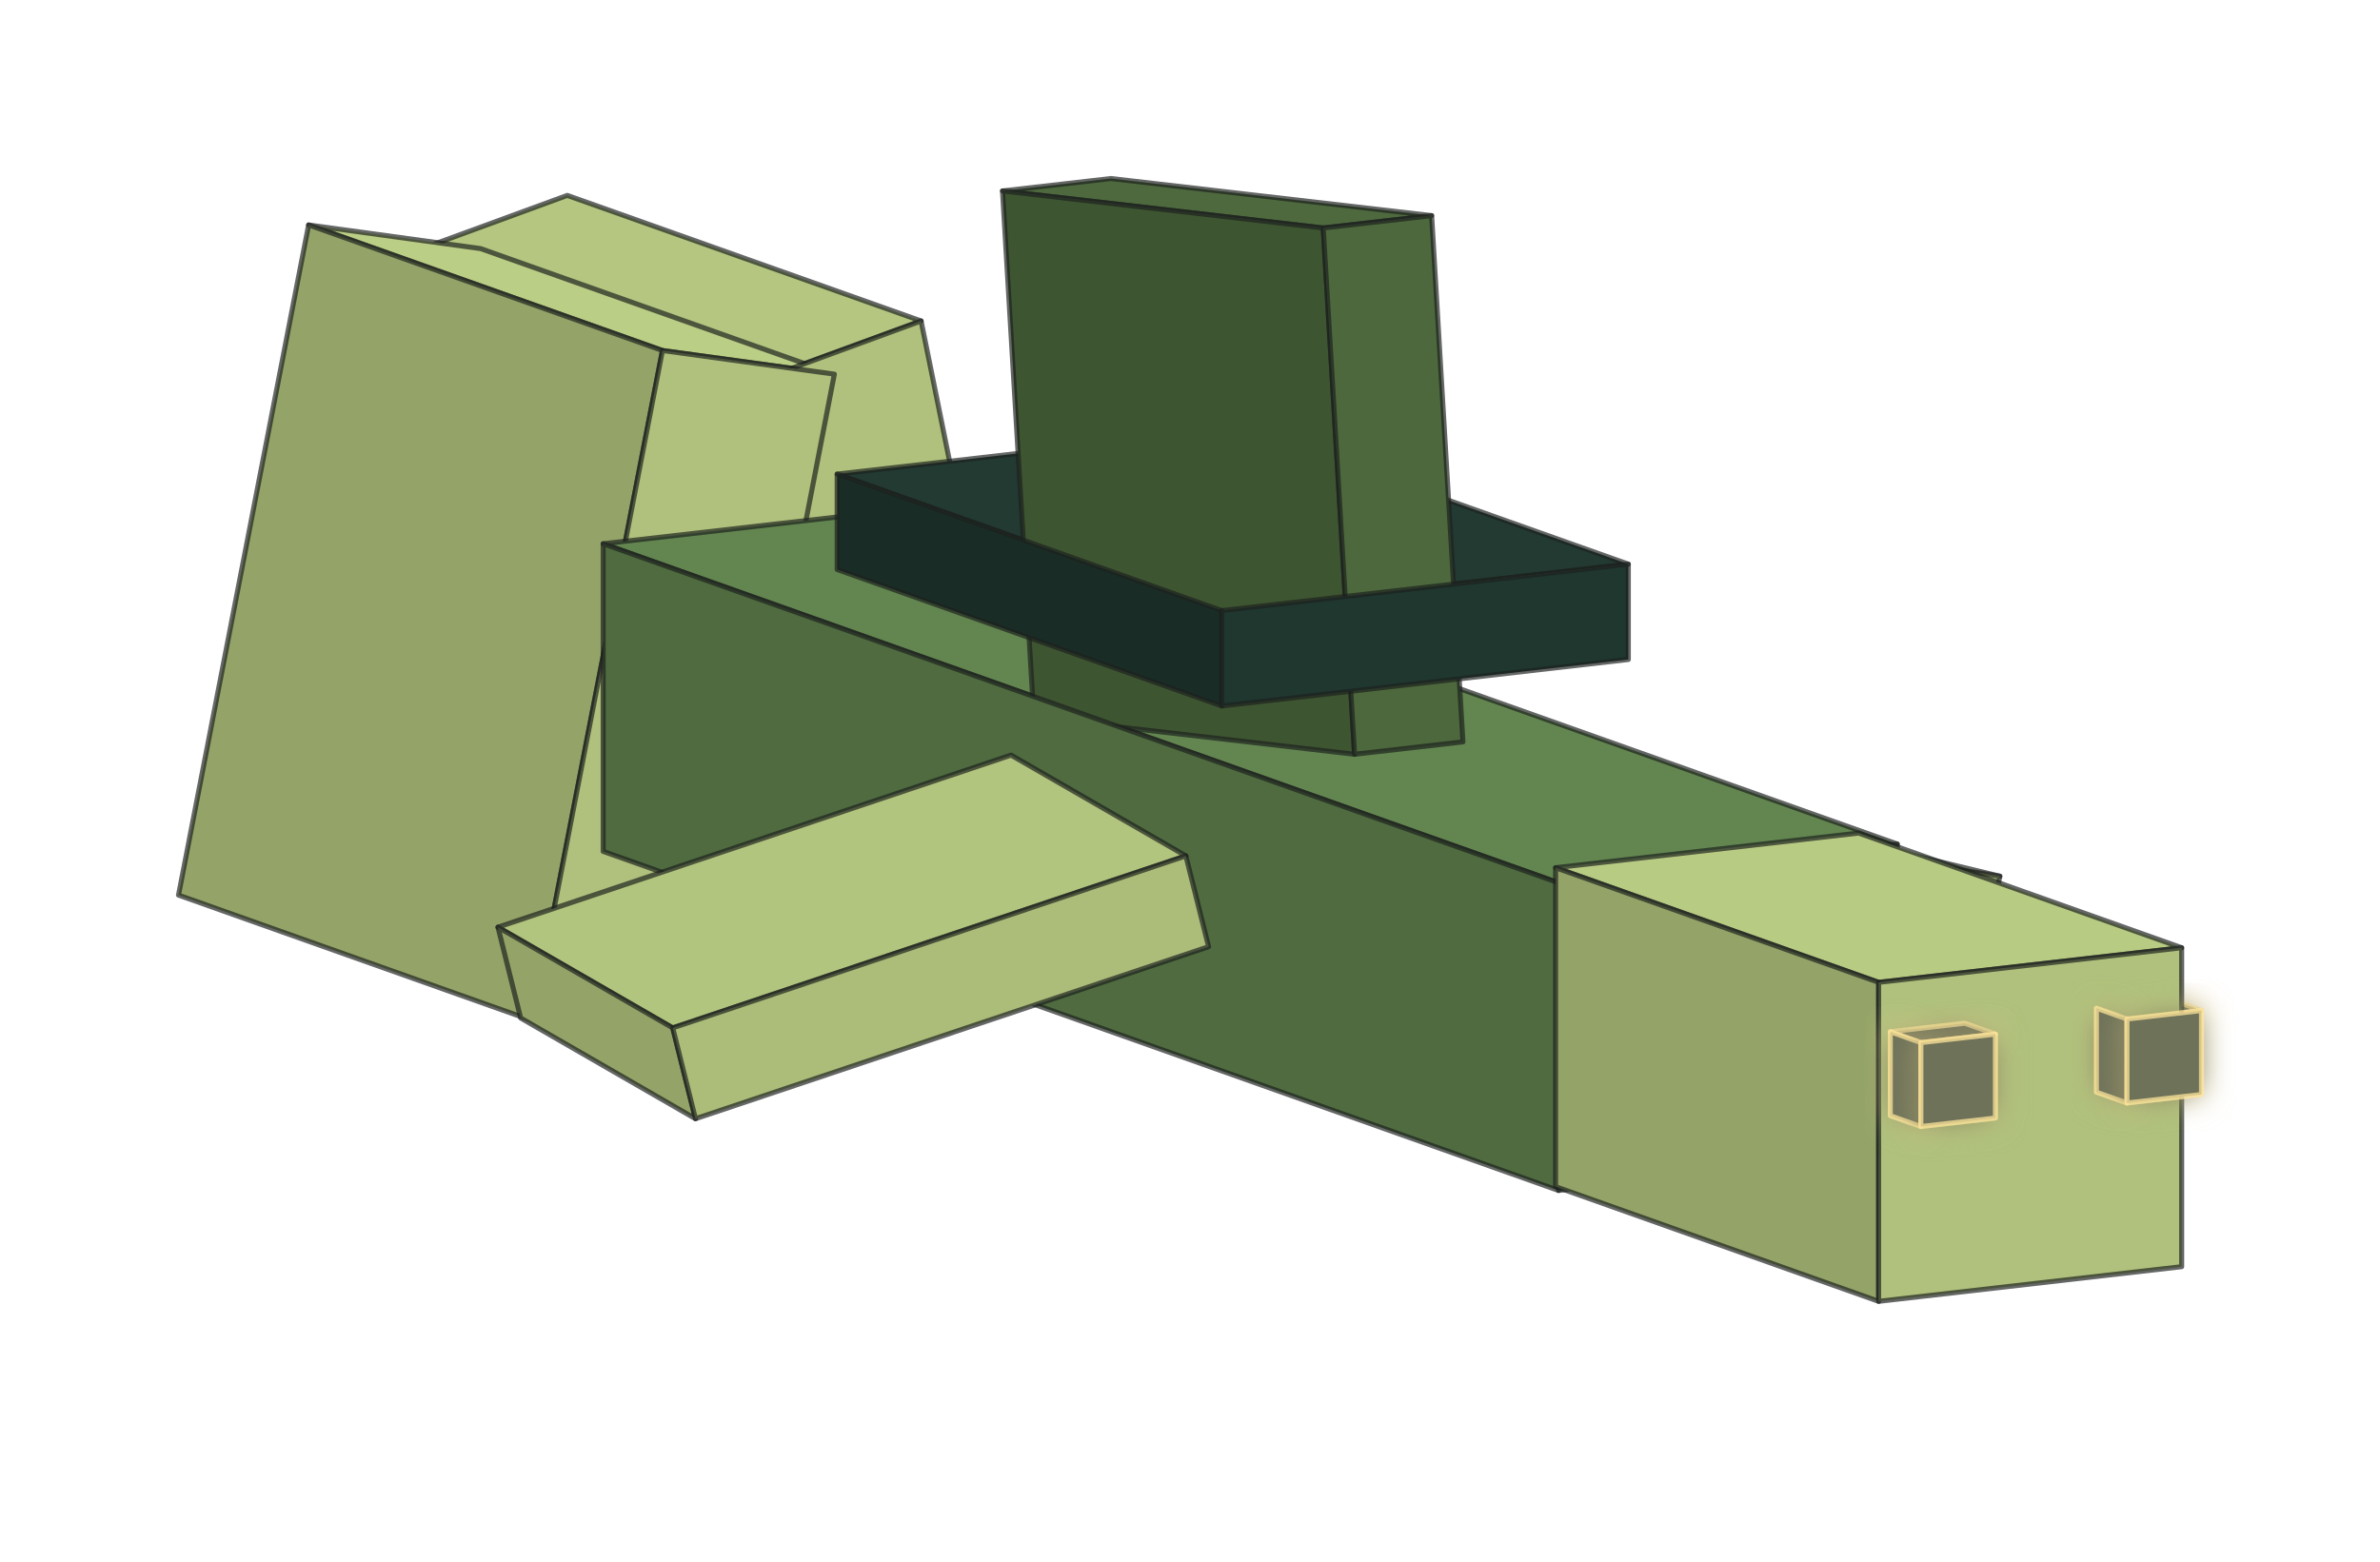
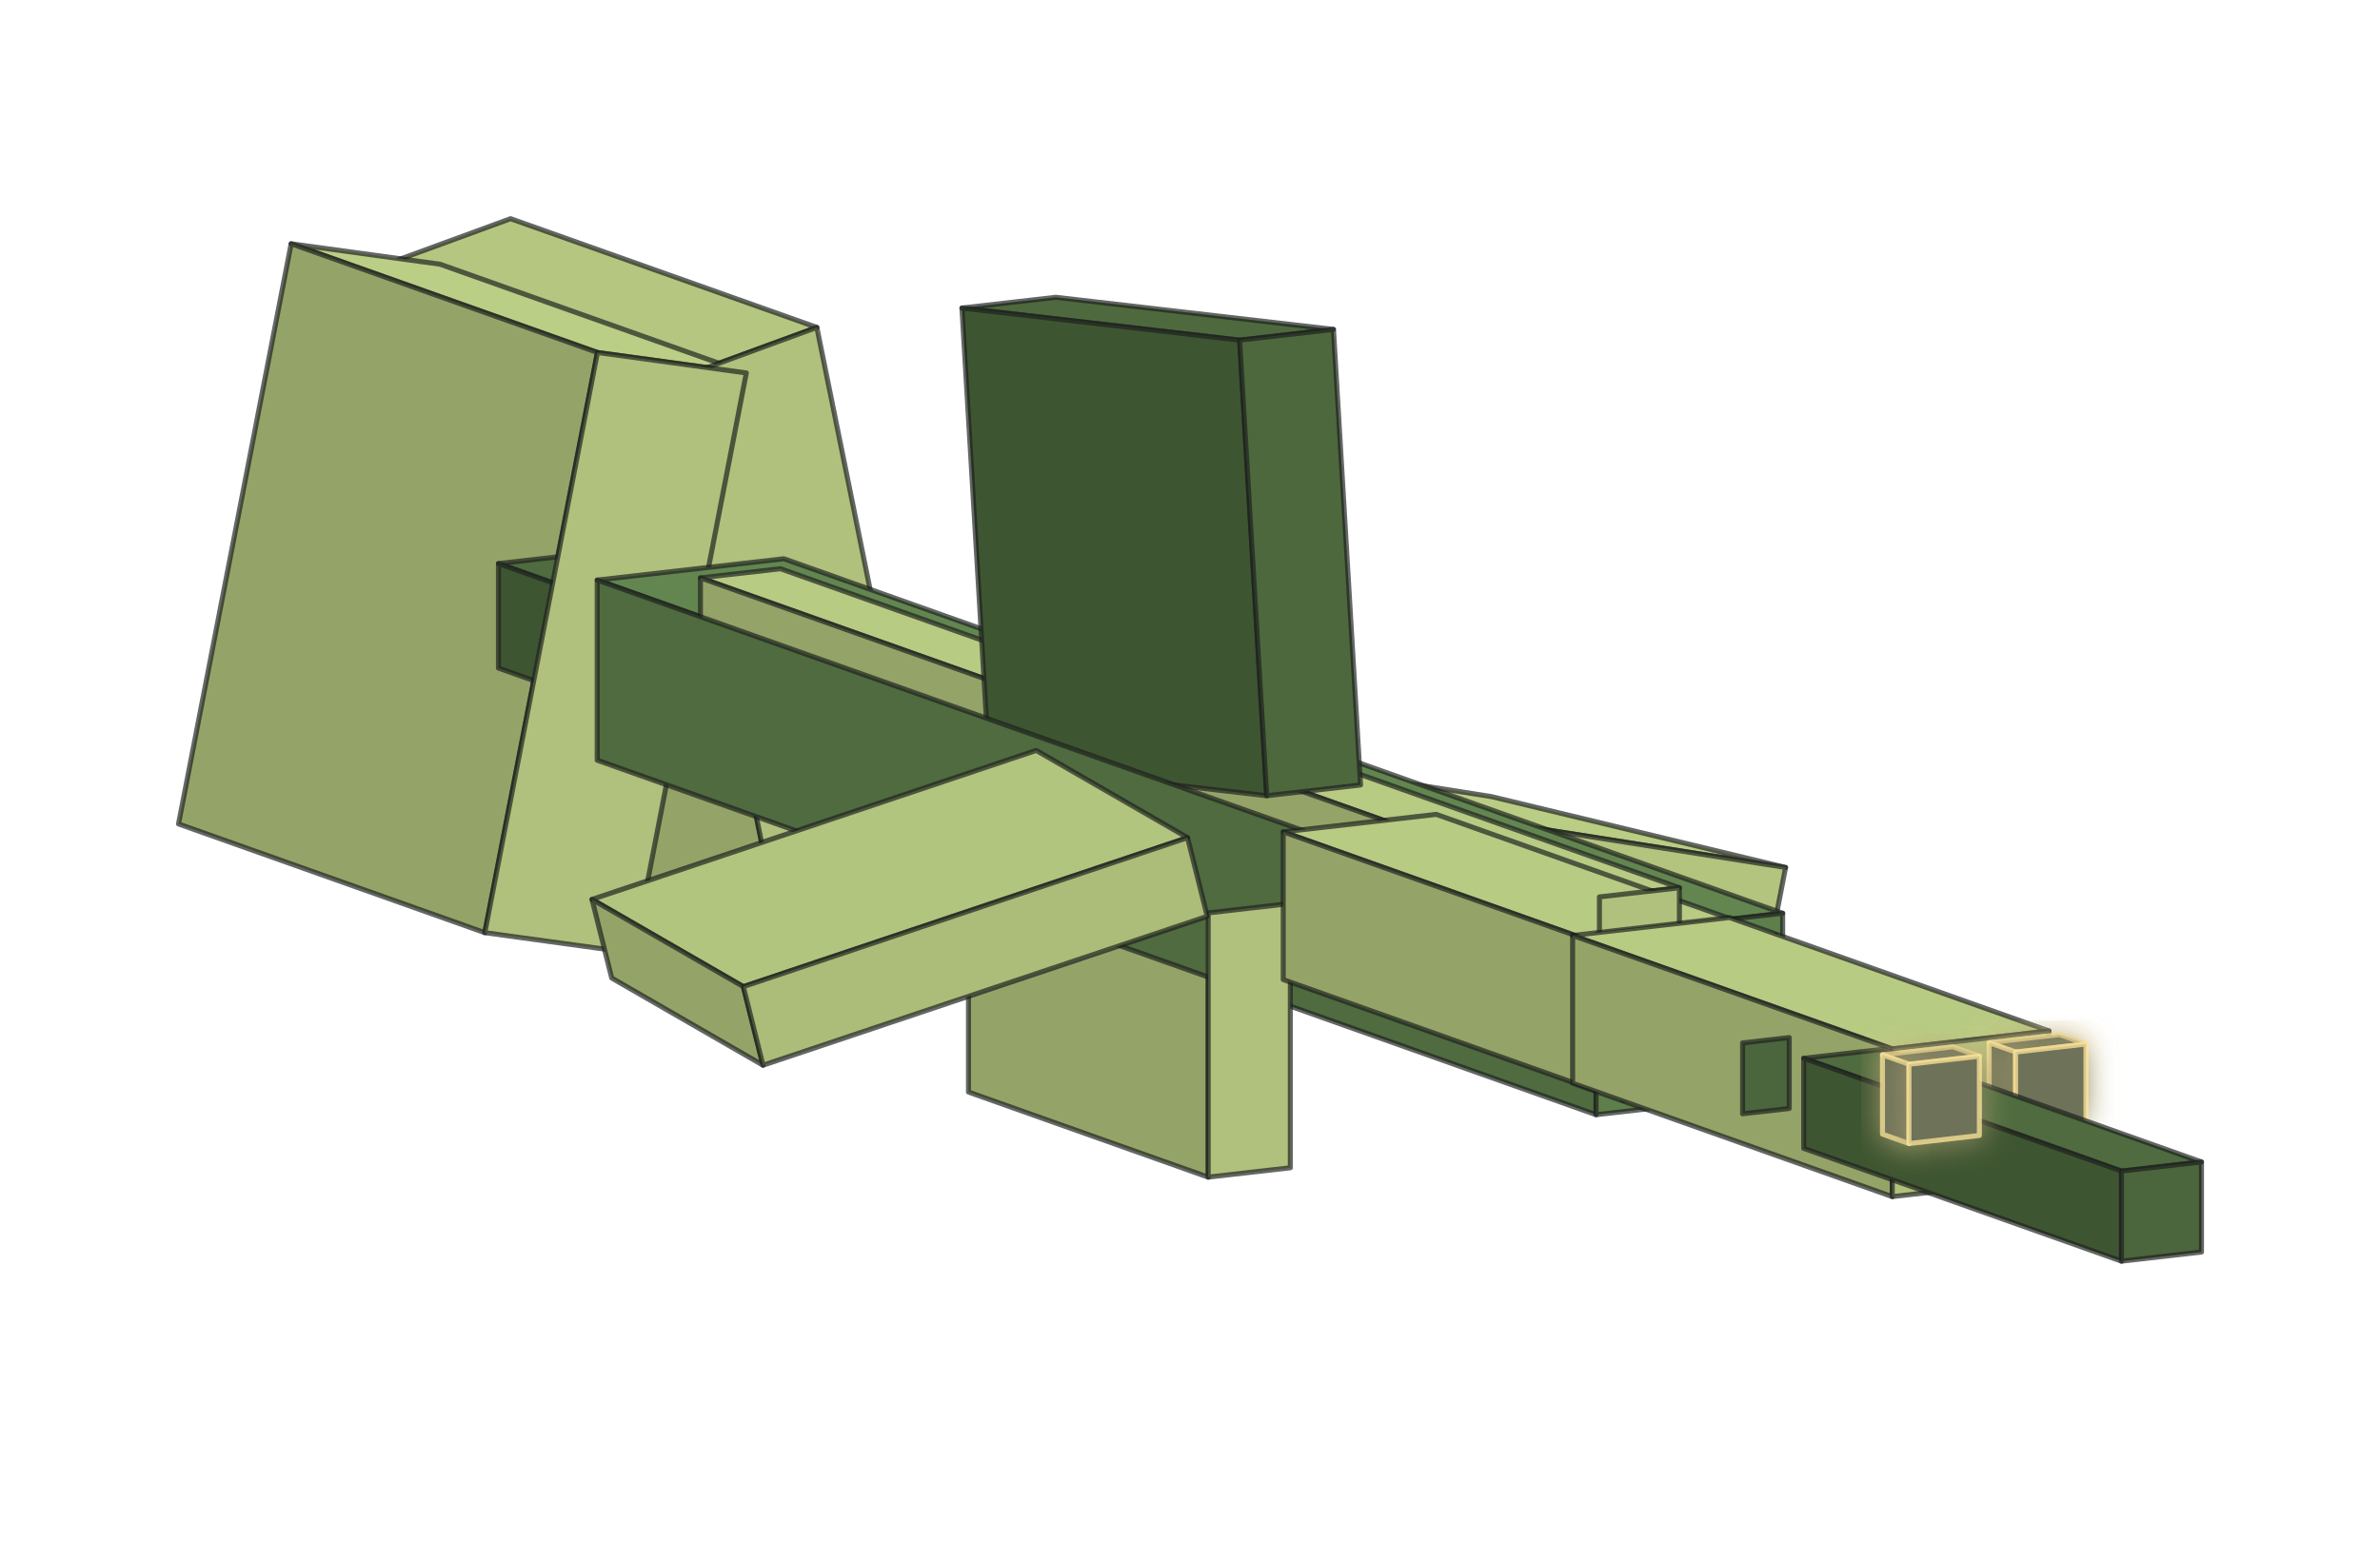
<svg xmlns="http://www.w3.org/2000/svg" width="640" height="420" viewBox="0 0 640 420" role="img" aria-labelledby="portrait-title">
  <defs>
    <filter id="portrait-glow" x="-80%" y="-80%" width="260%" height="260%">
      <feGaussianBlur stdDeviation="4" result="blur" />
      <feMerge>
        <feMergeNode in="blur" />
        <feMergeNode in="SourceGraphic" />
      </feMerge>
    </filter>
    <filter id="portrait-shadow" x="-40%" y="-80%" width="180%" height="260%">
      <feGaussianBlur stdDeviation="8" />
    </filter>
  </defs>
  <g>
-     <polygon points="236.45,275.49 201.46,103.25 106.31,69.48 141.30,241.72" fill="#94a468" stroke="#1c211e" stroke-opacity=".68" stroke-width="1.35" stroke-linejoin="round" vector-effect="non-scaling-stroke" />
-     <polygon points="247.69,86.32 152.54,52.55 106.31,69.48 201.46,103.25" fill="#b4c680" stroke="#1c211e" stroke-opacity=".68" stroke-width="1.35" stroke-linejoin="round" vector-effect="non-scaling-stroke" />
-     <polygon points="224.37,100.63 129.23,66.86 82.99,60.50 178.14,94.27" fill="#bbce85" stroke="#1c211e" stroke-opacity=".68" stroke-width="1.35" stroke-linejoin="round" vector-effect="non-scaling-stroke" />
-     <polygon points="143.15,274.51 178.14,94.27 82.99,60.50 48.00,240.74" fill="#94a468" stroke="#1c211e" stroke-opacity=".68" stroke-width="1.35" stroke-linejoin="round" vector-effect="non-scaling-stroke" />
-     <polygon points="282.68,258.56 247.69,86.32 201.46,103.25 236.45,275.49" fill="#afc17c" stroke="#1c211e" stroke-opacity=".68" stroke-width="1.35" stroke-linejoin="round" vector-effect="non-scaling-stroke" />
-     <polygon points="189.38,280.87 224.37,100.63 178.14,94.27 143.15,274.51" fill="#afc17c" stroke="#1c211e" stroke-opacity=".68" stroke-width="1.35" stroke-linejoin="round" vector-effect="non-scaling-stroke" />
-     <polygon points="537.78,235.65 446.41,213.63 334.26,195.96 425.63,217.98" fill="#bacd84" stroke="#1c211e" stroke-opacity=".68" stroke-width="1.35" stroke-linejoin="round" vector-effect="non-scaling-stroke" />
-     <polygon points="420.66,243.67 425.63,217.98 334.26,195.96 329.29,221.65" fill="#94a468" stroke="#1c211e" stroke-opacity=".68" stroke-width="1.35" stroke-linejoin="round" vector-effect="non-scaling-stroke" />
-     <polygon points="532.81,261.34 537.78,235.65 425.63,217.98 420.66,243.67" fill="#b2c47e" stroke="#1c211e" stroke-opacity=".68" stroke-width="1.35" stroke-linejoin="round" vector-effect="non-scaling-stroke" />
-     <polygon points="510.19,227.00 253.30,135.82 162.19,146.24 419.09,237.42" fill="#638650" stroke="#1c211e" stroke-opacity=".68" stroke-width="1.35" stroke-linejoin="round" vector-effect="non-scaling-stroke" />
-     <polygon points="437.87,151.72 334.45,115.01 225.12,127.51 328.54,164.22" fill="#223a32" stroke="#1c211e" stroke-opacity=".68" stroke-width="1.35" stroke-linejoin="round" vector-effect="non-scaling-stroke" />
-     <polygon points="384.98,57.99 298.73,48.01 269.58,51.35 355.83,61.32" fill="#4e693e" stroke="#1c211e" stroke-opacity=".68" stroke-width="1.35" stroke-linejoin="round" vector-effect="non-scaling-stroke" />
-     <polygon points="364.25,202.86 355.83,61.32 269.58,51.35 278.00,192.88" fill="#3e5531" stroke="#1c211e" stroke-opacity=".68" stroke-width="1.35" stroke-linejoin="round" vector-effect="non-scaling-stroke" />
-     <polygon points="419.09,320.17 419.09,237.42 162.19,146.24 162.19,228.98" fill="#4f6b3f" stroke="#1c211e" stroke-opacity=".68" stroke-width="1.35" stroke-linejoin="round" vector-effect="non-scaling-stroke" />
-     <polygon points="328.54,189.87 328.54,164.22 225.12,127.51 225.12,153.17" fill="#192d26" stroke="#1c211e" stroke-opacity=".68" stroke-width="1.35" stroke-linejoin="round" vector-effect="non-scaling-stroke" />
-     <polygon points="318.88,230.18 271.88,203.09 133.90,249.36 180.90,276.45" fill="#b2c57e" stroke="#1c211e" stroke-opacity=".68" stroke-width="1.35" stroke-linejoin="round" vector-effect="non-scaling-stroke" />
-     <polygon points="187.02,300.88 180.90,276.45 133.90,249.36 140.01,273.79" fill="#94a468" stroke="#1c211e" stroke-opacity=".68" stroke-width="1.35" stroke-linejoin="round" vector-effect="non-scaling-stroke" />
-     <polygon points="393.40,199.53 384.98,57.99 355.83,61.32 364.25,202.86" fill="#4d683d" stroke="#1c211e" stroke-opacity=".68" stroke-width="1.35" stroke-linejoin="round" vector-effect="non-scaling-stroke" />
-     <polygon points="437.87,177.37 437.87,151.72 328.54,164.22 328.54,189.87" fill="#1f372f" stroke="#1c211e" stroke-opacity=".68" stroke-width="1.35" stroke-linejoin="round" vector-effect="non-scaling-stroke" />
-     <polygon points="325.00,254.61 318.88,230.18 180.90,276.45 187.02,300.88" fill="#acbd7a" stroke="#1c211e" stroke-opacity=".68" stroke-width="1.35" stroke-linejoin="round" vector-effect="non-scaling-stroke" />
-     <polygon points="510.19,309.75 510.19,227.00 419.09,237.42 419.09,320.17" fill="#5e7f4c" stroke="#1c211e" stroke-opacity=".68" stroke-width="1.35" stroke-linejoin="round" vector-effect="non-scaling-stroke" />
-     <polygon points="586.67,254.89 499.80,224.05 418.31,233.37 505.18,264.20" fill="#b8cb83" stroke="#1c211e" stroke-opacity=".68" stroke-width="1.35" stroke-linejoin="round" vector-effect="non-scaling-stroke" />
-     <polygon points="505.18,349.99 505.18,264.20 418.31,233.37 418.31,319.15" fill="#94a468" stroke="#1c211e" stroke-opacity=".68" stroke-width="1.35" stroke-linejoin="round" vector-effect="non-scaling-stroke" />
-     <polygon points="592.00,271.78 583.77,268.86 563.73,271.15 571.96,274.07" fill="#6e7259" stroke="#ffe59a" stroke-opacity=".74" stroke-width="1.35" stroke-linejoin="round" vector-effect="non-scaling-stroke" filter="url(#portrait-glow)" />
-     <polygon points="586.67,340.67 586.67,254.89 505.18,264.20 505.18,349.99" fill="#afc17c" stroke="#1c211e" stroke-opacity=".68" stroke-width="1.35" stroke-linejoin="round" vector-effect="non-scaling-stroke" />
-     <polygon points="571.96,296.65 571.96,274.07 563.73,271.15 563.73,293.73" fill="#6e7259" stroke="#ffe59a" stroke-opacity=".74" stroke-width="1.35" stroke-linejoin="round" vector-effect="non-scaling-stroke" filter="url(#portrait-glow)" />
-     <polygon points="592.00,294.36 592.00,271.78 571.96,274.07 571.96,296.65" fill="#6e7259" stroke="#ffe59a" stroke-opacity=".74" stroke-width="1.35" stroke-linejoin="round" vector-effect="non-scaling-stroke" filter="url(#portrait-glow)" />
-     <polygon points="536.59,278.12 528.36,275.20 508.32,277.49 516.54,280.41" fill="#6e7259" stroke="#ffe59a" stroke-opacity=".74" stroke-width="1.35" stroke-linejoin="round" vector-effect="non-scaling-stroke" filter="url(#portrait-glow)" />
-     <polygon points="516.54,302.98 516.54,280.41 508.32,277.49 508.32,300.06" fill="#6e7259" stroke="#ffe59a" stroke-opacity=".74" stroke-width="1.35" stroke-linejoin="round" vector-effect="non-scaling-stroke" filter="url(#portrait-glow)" />
-     <polygon points="536.59,300.69 536.59,278.12 516.54,280.41 516.54,302.98" fill="#6e7259" stroke="#ffe59a" stroke-opacity=".74" stroke-width="1.35" stroke-linejoin="round" vector-effect="non-scaling-stroke" filter="url(#portrait-glow)" />
+     <polygon points="209.93,251.82 179.63,102.71 97.26,73.47 127.56,222.58" fill="#94a468" stroke="#1c211e" stroke-opacity=".68" stroke-width="1.35" stroke-linejoin="round" vector-effect="non-scaling-stroke" />
+     <polygon points="219.66,88.05 137.29,58.81 97.26,73.47 179.63,102.71" fill="#b4c680" stroke="#1c211e" stroke-opacity=".68" stroke-width="1.35" stroke-linejoin="round" vector-effect="non-scaling-stroke" />
+     <polygon points="200.69,100.30 118.32,71.06 78.29,65.56 160.66,94.80" fill="#bbce85" stroke="#1c211e" stroke-opacity=".68" stroke-width="1.35" stroke-linejoin="round" vector-effect="non-scaling-stroke" />
+     <polygon points="130.37,250.84 160.66,94.80 78.29,65.56 48.00,221.60" fill="#94a468" stroke="#1c211e" stroke-opacity=".68" stroke-width="1.35" stroke-linejoin="round" vector-effect="non-scaling-stroke" />
+     <polygon points="249.95,237.16 219.66,88.05 179.63,102.71 209.93,251.82" fill="#afc17c" stroke="#1c211e" stroke-opacity=".68" stroke-width="1.35" stroke-linejoin="round" vector-effect="non-scaling-stroke" />
+     <polygon points="248.09,178.87 162.13,148.36 134.03,151.57 219.98,182.08" fill="#4f6b3f" stroke="#1c211e" stroke-opacity=".68" stroke-width="1.35" stroke-linejoin="round" vector-effect="non-scaling-stroke" />
+     <polygon points="219.98,210.19 219.98,182.08 134.03,151.57 134.03,179.68" fill="#3e5531" stroke="#1c211e" stroke-opacity=".68" stroke-width="1.35" stroke-linejoin="round" vector-effect="non-scaling-stroke" />
+     <polygon points="170.40,256.34 200.69,100.30 160.66,94.80 130.37,250.84" fill="#afc17c" stroke="#1c211e" stroke-opacity=".68" stroke-width="1.35" stroke-linejoin="round" vector-effect="non-scaling-stroke" />
+     <polygon points="248.09,206.97 248.09,178.87 219.98,182.08 219.98,210.19" fill="#4b653c" stroke="#1c211e" stroke-opacity=".68" stroke-width="1.35" stroke-linejoin="round" vector-effect="non-scaling-stroke" />
+     <polygon points="480.16,233.30 401.06,214.24 303.97,198.94 383.07,218.00" fill="#bacd84" stroke="#1c211e" stroke-opacity=".68" stroke-width="1.35" stroke-linejoin="round" vector-effect="non-scaling-stroke" />
+     <polygon points="324.89,316.59 324.89,245.53 260.43,222.65 260.43,293.71" fill="#94a468" stroke="#1c211e" stroke-opacity=".68" stroke-width="1.35" stroke-linejoin="round" vector-effect="non-scaling-stroke" />
+     <polygon points="346.98,243.00 282.51,220.12 260.43,222.65 324.89,245.53" fill="#b8cb83" stroke="#1c211e" stroke-opacity=".68" stroke-width="1.35" stroke-linejoin="round" vector-effect="non-scaling-stroke" />
+     <polygon points="378.77,240.25 383.07,218.00 303.97,198.94 299.66,221.18" fill="#94a468" stroke="#1c211e" stroke-opacity=".68" stroke-width="1.35" stroke-linejoin="round" vector-effect="non-scaling-stroke" />
+     <polygon points="475.85,255.55 480.16,233.30 383.07,218.00 378.77,240.25" fill="#b2c47e" stroke="#1c211e" stroke-opacity=".68" stroke-width="1.35" stroke-linejoin="round" vector-effect="non-scaling-stroke" />
+     <polygon points="479.38,245.61 210.78,150.27 160.59,156.01 429.19,251.34" fill="#638650" stroke="#1c211e" stroke-opacity=".68" stroke-width="1.35" stroke-linejoin="round" vector-effect="non-scaling-stroke" />
+     <polygon points="451.61,238.76 209.87,152.96 188.36,155.42 430.10,241.22" fill="#b8cb83" stroke="#1c211e" stroke-opacity=".68" stroke-width="1.35" stroke-linejoin="round" vector-effect="non-scaling-stroke" />
+     <polygon points="430.10,280.96 430.10,241.22 188.36,155.42 188.36,195.15" fill="#94a468" stroke="#1c211e" stroke-opacity=".68" stroke-width="1.35" stroke-linejoin="round" vector-effect="non-scaling-stroke" />
+     <polygon points="358.58,88.59 283.91,79.95 258.67,82.84 333.34,91.48" fill="#4e693e" stroke="#1c211e" stroke-opacity=".68" stroke-width="1.35" stroke-linejoin="round" vector-effect="non-scaling-stroke" />
+     <polygon points="340.63,214.01 333.34,91.48 258.67,82.84 265.96,205.37" fill="#3e5531" stroke="#1c211e" stroke-opacity=".68" stroke-width="1.35" stroke-linejoin="round" vector-effect="non-scaling-stroke" />
+     <polygon points="429.19,299.80 429.19,251.34 160.59,156.01 160.59,204.46" fill="#4f6b3f" stroke="#1c211e" stroke-opacity=".68" stroke-width="1.35" stroke-linejoin="round" vector-effect="non-scaling-stroke" />
+     <polygon points="346.98,314.07 346.98,243.00 324.89,245.53 324.89,316.59" fill="#afc17c" stroke="#1c211e" stroke-opacity=".68" stroke-width="1.35" stroke-linejoin="round" vector-effect="non-scaling-stroke" />
+     <polygon points="319.34,225.29 278.65,201.83 159.19,241.89 199.89,265.35" fill="#b2c57e" stroke="#1c211e" stroke-opacity=".68" stroke-width="1.35" stroke-linejoin="round" vector-effect="non-scaling-stroke" />
+     <polygon points="205.18,286.49 199.89,265.35 159.19,241.89 164.49,263.04" fill="#94a468" stroke="#1c211e" stroke-opacity=".68" stroke-width="1.35" stroke-linejoin="round" vector-effect="non-scaling-stroke" />
+     <polygon points="365.87,211.12 358.58,88.59 333.34,91.48 340.63,214.01" fill="#4d683d" stroke="#1c211e" stroke-opacity=".68" stroke-width="1.35" stroke-linejoin="round" vector-effect="non-scaling-stroke" />
+     <polygon points="324.64,246.44 319.34,225.29 199.89,265.35 205.18,286.49" fill="#acbd7a" stroke="#1c211e" stroke-opacity=".68" stroke-width="1.35" stroke-linejoin="round" vector-effect="non-scaling-stroke" />
+     <polygon points="477.55,251.44 386.22,219.02 345.07,223.73 436.39,256.14" fill="#b8cb83" stroke="#1c211e" stroke-opacity=".68" stroke-width="1.35" stroke-linejoin="round" vector-effect="non-scaling-stroke" />
+     <polygon points="436.39,295.88 436.39,256.14 345.07,223.73 345.07,263.46" fill="#94a468" stroke="#1c211e" stroke-opacity=".68" stroke-width="1.35" stroke-linejoin="round" vector-effect="non-scaling-stroke" />
+     <polygon points="451.61,278.50 451.61,238.76 430.10,241.22 430.10,280.96" fill="#afc17c" stroke="#1c211e" stroke-opacity=".68" stroke-width="1.35" stroke-linejoin="round" vector-effect="non-scaling-stroke" />
+     <polygon points="479.38,294.06 479.38,245.61 429.19,251.34 429.19,299.80" fill="#5e7f4c" stroke="#1c211e" stroke-opacity=".68" stroke-width="1.35" stroke-linejoin="round" vector-effect="non-scaling-stroke" />
+     <polygon points="477.55,291.17 477.55,251.44 436.39,256.14 436.39,295.88" fill="#afc17c" stroke="#1c211e" stroke-opacity=".68" stroke-width="1.35" stroke-linejoin="round" vector-effect="non-scaling-stroke" />
+     <polygon points="520.77,274.52 481.23,260.49 468.68,261.92 508.22,275.96" fill="#4f6b3f" stroke="#1c211e" stroke-opacity=".68" stroke-width="1.35" stroke-linejoin="round" vector-effect="non-scaling-stroke" />
+     <polygon points="508.22,295.03 508.22,275.96 468.68,261.92 468.68,280.99" fill="#3e5531" stroke="#1c211e" stroke-opacity=".68" stroke-width="1.35" stroke-linejoin="round" vector-effect="non-scaling-stroke" />
+     <polygon points="481.14,279.05 441.60,265.02 429.05,266.45 468.59,280.49" fill="#4f6b3f" stroke="#1c211e" stroke-opacity=".68" stroke-width="1.35" stroke-linejoin="round" vector-effect="non-scaling-stroke" />
+     <polygon points="468.59,299.56 468.59,280.49 429.05,266.45 429.05,285.53" fill="#3e5531" stroke="#1c211e" stroke-opacity=".68" stroke-width="1.35" stroke-linejoin="round" vector-effect="non-scaling-stroke" />
+     <polygon points="520.77,293.59 520.77,274.52 508.22,275.96 508.22,295.03" fill="#4b653c" stroke="#1c211e" stroke-opacity=".68" stroke-width="1.35" stroke-linejoin="round" vector-effect="non-scaling-stroke" />
+     <polygon points="551.00,277.27 465.05,246.77 422.89,251.59 508.84,282.09" fill="#b8cb83" stroke="#1c211e" stroke-opacity=".68" stroke-width="1.35" stroke-linejoin="round" vector-effect="non-scaling-stroke" />
+     <polygon points="508.84,321.83 508.84,282.09 422.89,251.59 422.89,291.32" fill="#94a468" stroke="#1c211e" stroke-opacity=".68" stroke-width="1.35" stroke-linejoin="round" vector-effect="non-scaling-stroke" />
+     <polygon points="481.14,298.13 481.14,279.05 468.59,280.49 468.59,299.56" fill="#4b653c" stroke="#1c211e" stroke-opacity=".68" stroke-width="1.35" stroke-linejoin="round" vector-effect="non-scaling-stroke" />
+     <polygon points="551.00,317.00 551.00,277.27 508.84,282.09 508.84,321.83" fill="#afc17c" stroke="#1c211e" stroke-opacity=".68" stroke-width="1.35" stroke-linejoin="round" vector-effect="non-scaling-stroke" />
+     <polygon points="560.94,280.79 553.82,278.26 534.89,280.42 542.01,282.95" fill="#6e7259" stroke="#ffe59a" stroke-opacity=".74" stroke-width="1.35" stroke-linejoin="round" vector-effect="non-scaling-stroke" filter="url(#portrait-glow)" />
+     <polygon points="542.01,304.27 542.01,282.95 534.89,280.42 534.89,301.74" fill="#6e7259" stroke="#ffe59a" stroke-opacity=".74" stroke-width="1.35" stroke-linejoin="round" vector-effect="non-scaling-stroke" filter="url(#portrait-glow)" />
+     <polygon points="560.94,302.11 560.94,280.79 542.01,282.95 542.01,304.27" fill="#6e7259" stroke="#ffe59a" stroke-opacity=".74" stroke-width="1.35" stroke-linejoin="round" vector-effect="non-scaling-stroke" filter="url(#portrait-glow)" />
+     <polygon points="545.73,303.90 538.61,301.38 524.28,303.01 531.40,305.54" fill="#4f6b3f" stroke="#1c211e" stroke-opacity=".68" stroke-width="1.35" stroke-linejoin="round" vector-effect="non-scaling-stroke" />
+     <polygon points="531.40,315.64 531.40,305.54 524.28,303.01 524.28,313.11" fill="#3e5531" stroke="#1c211e" stroke-opacity=".68" stroke-width="1.35" stroke-linejoin="round" vector-effect="non-scaling-stroke" />
+     <polygon points="545.73,314.00 545.73,303.90 531.40,305.54 531.40,315.64" fill="#4b653c" stroke="#1c211e" stroke-opacity=".68" stroke-width="1.35" stroke-linejoin="round" vector-effect="non-scaling-stroke" />
+     <polygon points="592.00,312.50 506.54,282.17 485.03,284.62 570.49,314.96" fill="#4f6b3f" stroke="#1c211e" stroke-opacity=".68" stroke-width="1.35" stroke-linejoin="round" vector-effect="non-scaling-stroke" />
+     <polygon points="532.27,284.06 525.15,281.54 506.22,283.70 513.34,286.23" fill="#6e7259" stroke="#ffe59a" stroke-opacity=".74" stroke-width="1.35" stroke-linejoin="round" vector-effect="non-scaling-stroke" filter="url(#portrait-glow)" />
+     <polygon points="570.49,339.19 570.49,314.96 485.03,284.62 485.03,308.85" fill="#3e5531" stroke="#1c211e" stroke-opacity=".68" stroke-width="1.35" stroke-linejoin="round" vector-effect="non-scaling-stroke" />
+     <polygon points="513.34,307.55 513.34,286.23 506.22,283.70 506.22,305.02" fill="#6e7259" stroke="#ffe59a" stroke-opacity=".74" stroke-width="1.35" stroke-linejoin="round" vector-effect="non-scaling-stroke" filter="url(#portrait-glow)" />
+     <polygon points="532.27,305.38 532.27,284.06 513.34,286.23 513.34,307.55" fill="#6e7259" stroke="#ffe59a" stroke-opacity=".74" stroke-width="1.35" stroke-linejoin="round" vector-effect="non-scaling-stroke" filter="url(#portrait-glow)" />
+     <polygon points="592.00,336.73 592.00,312.50 570.49,314.96 570.49,339.19" fill="#4b653c" stroke="#1c211e" stroke-opacity=".68" stroke-width="1.35" stroke-linejoin="round" vector-effect="non-scaling-stroke" />
  </g>
</svg>
